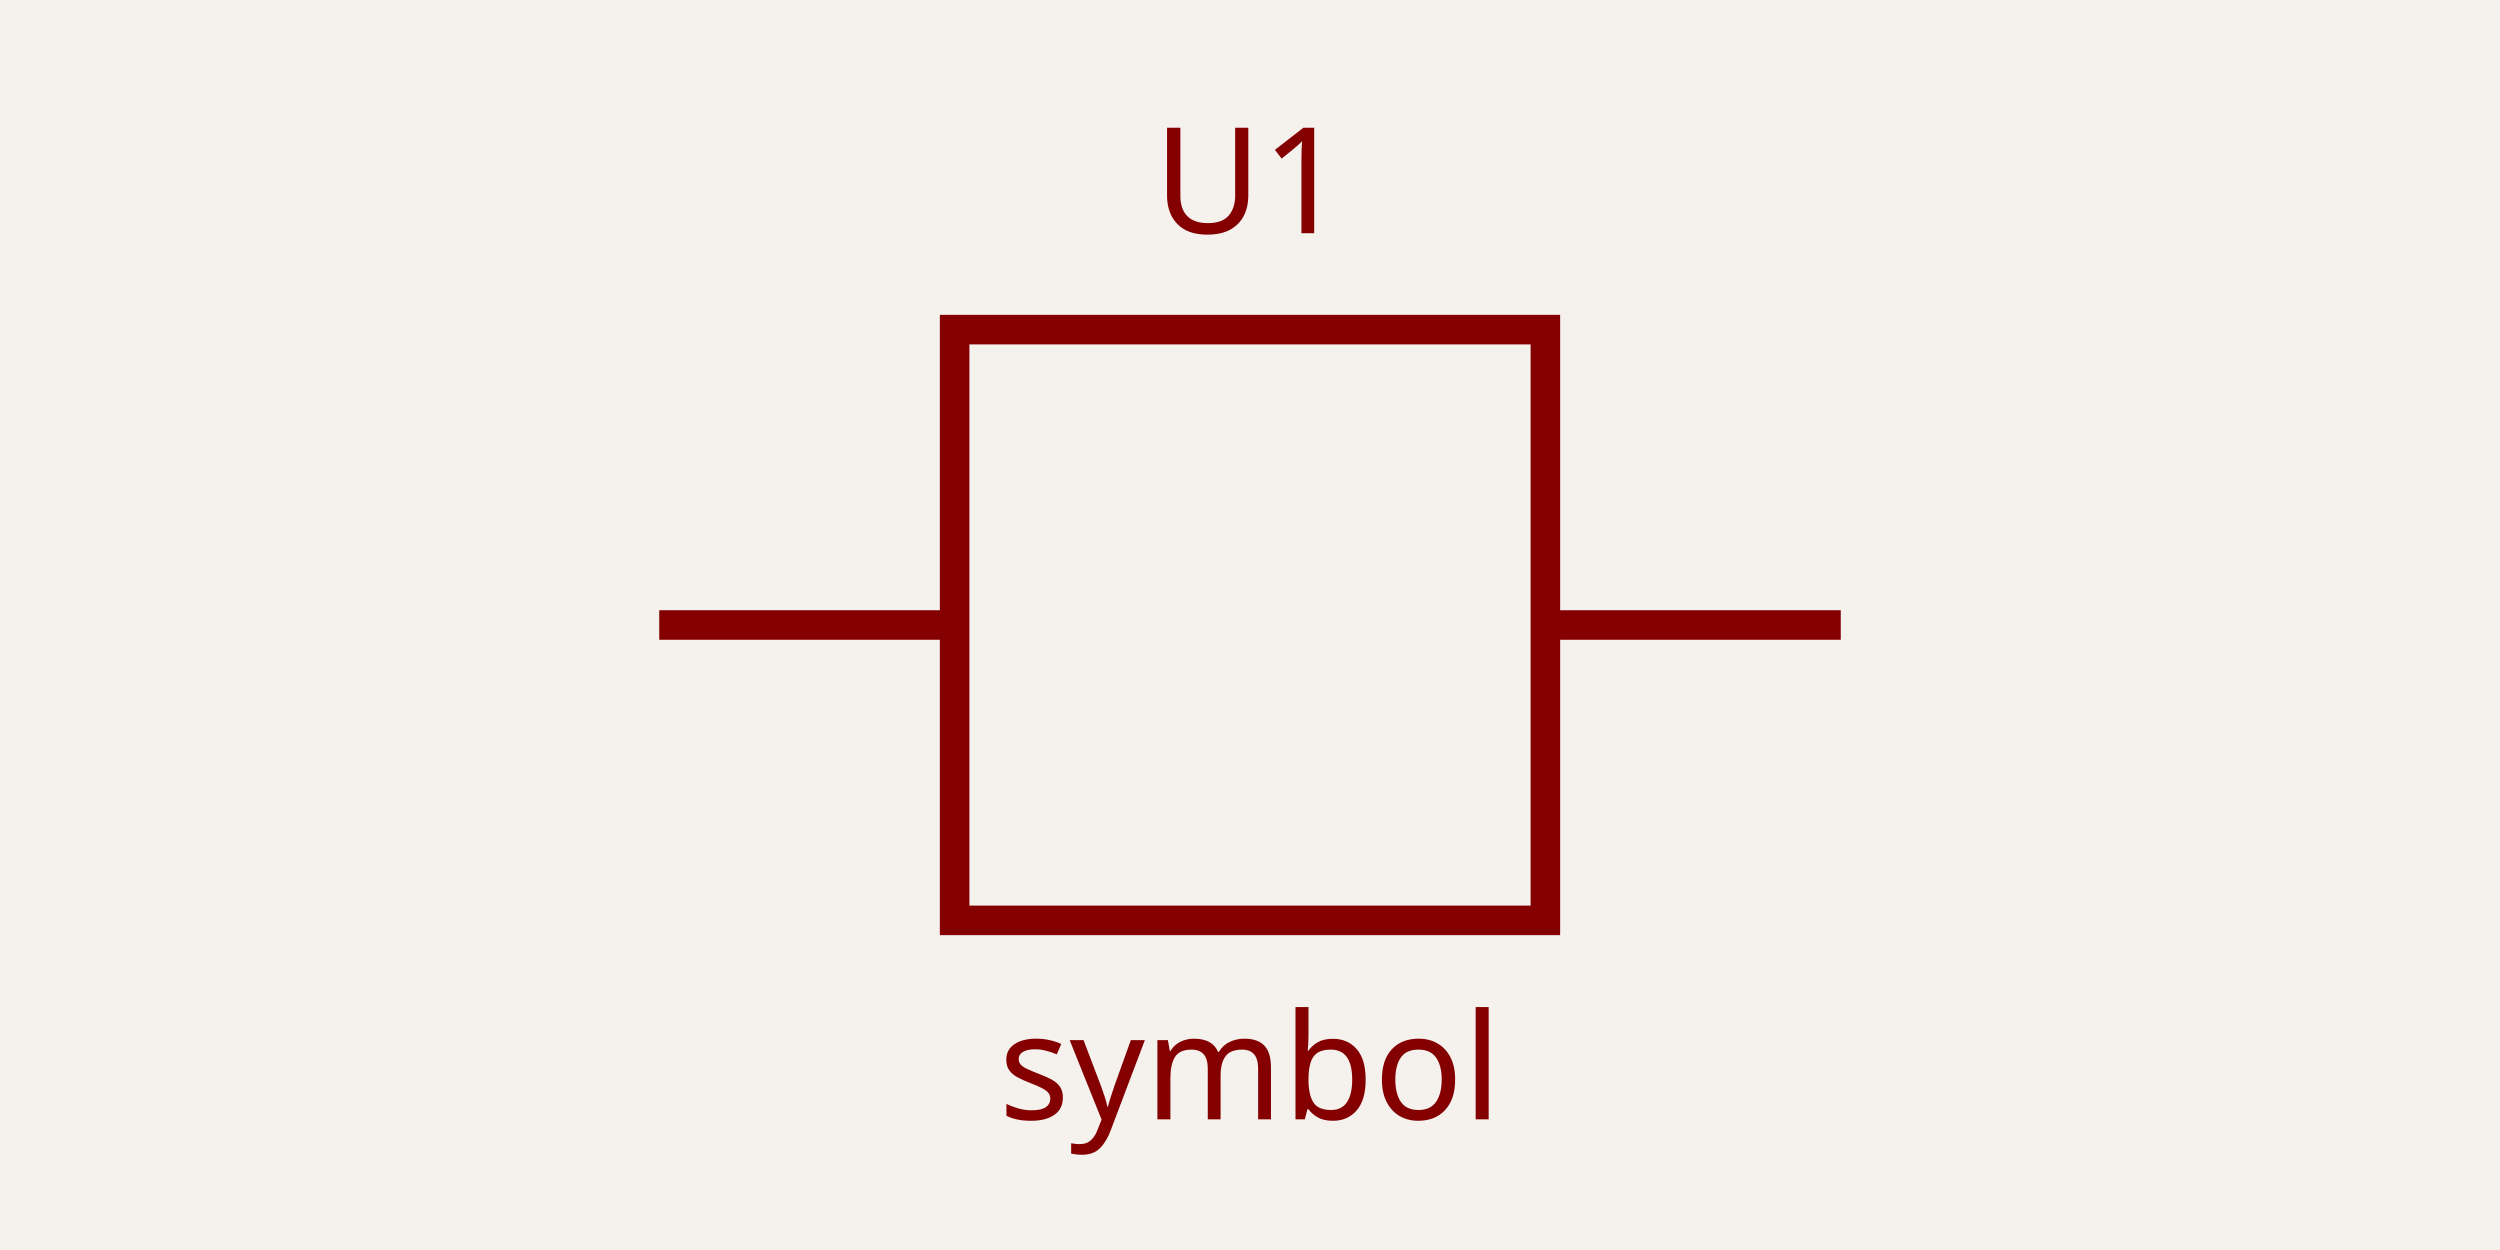
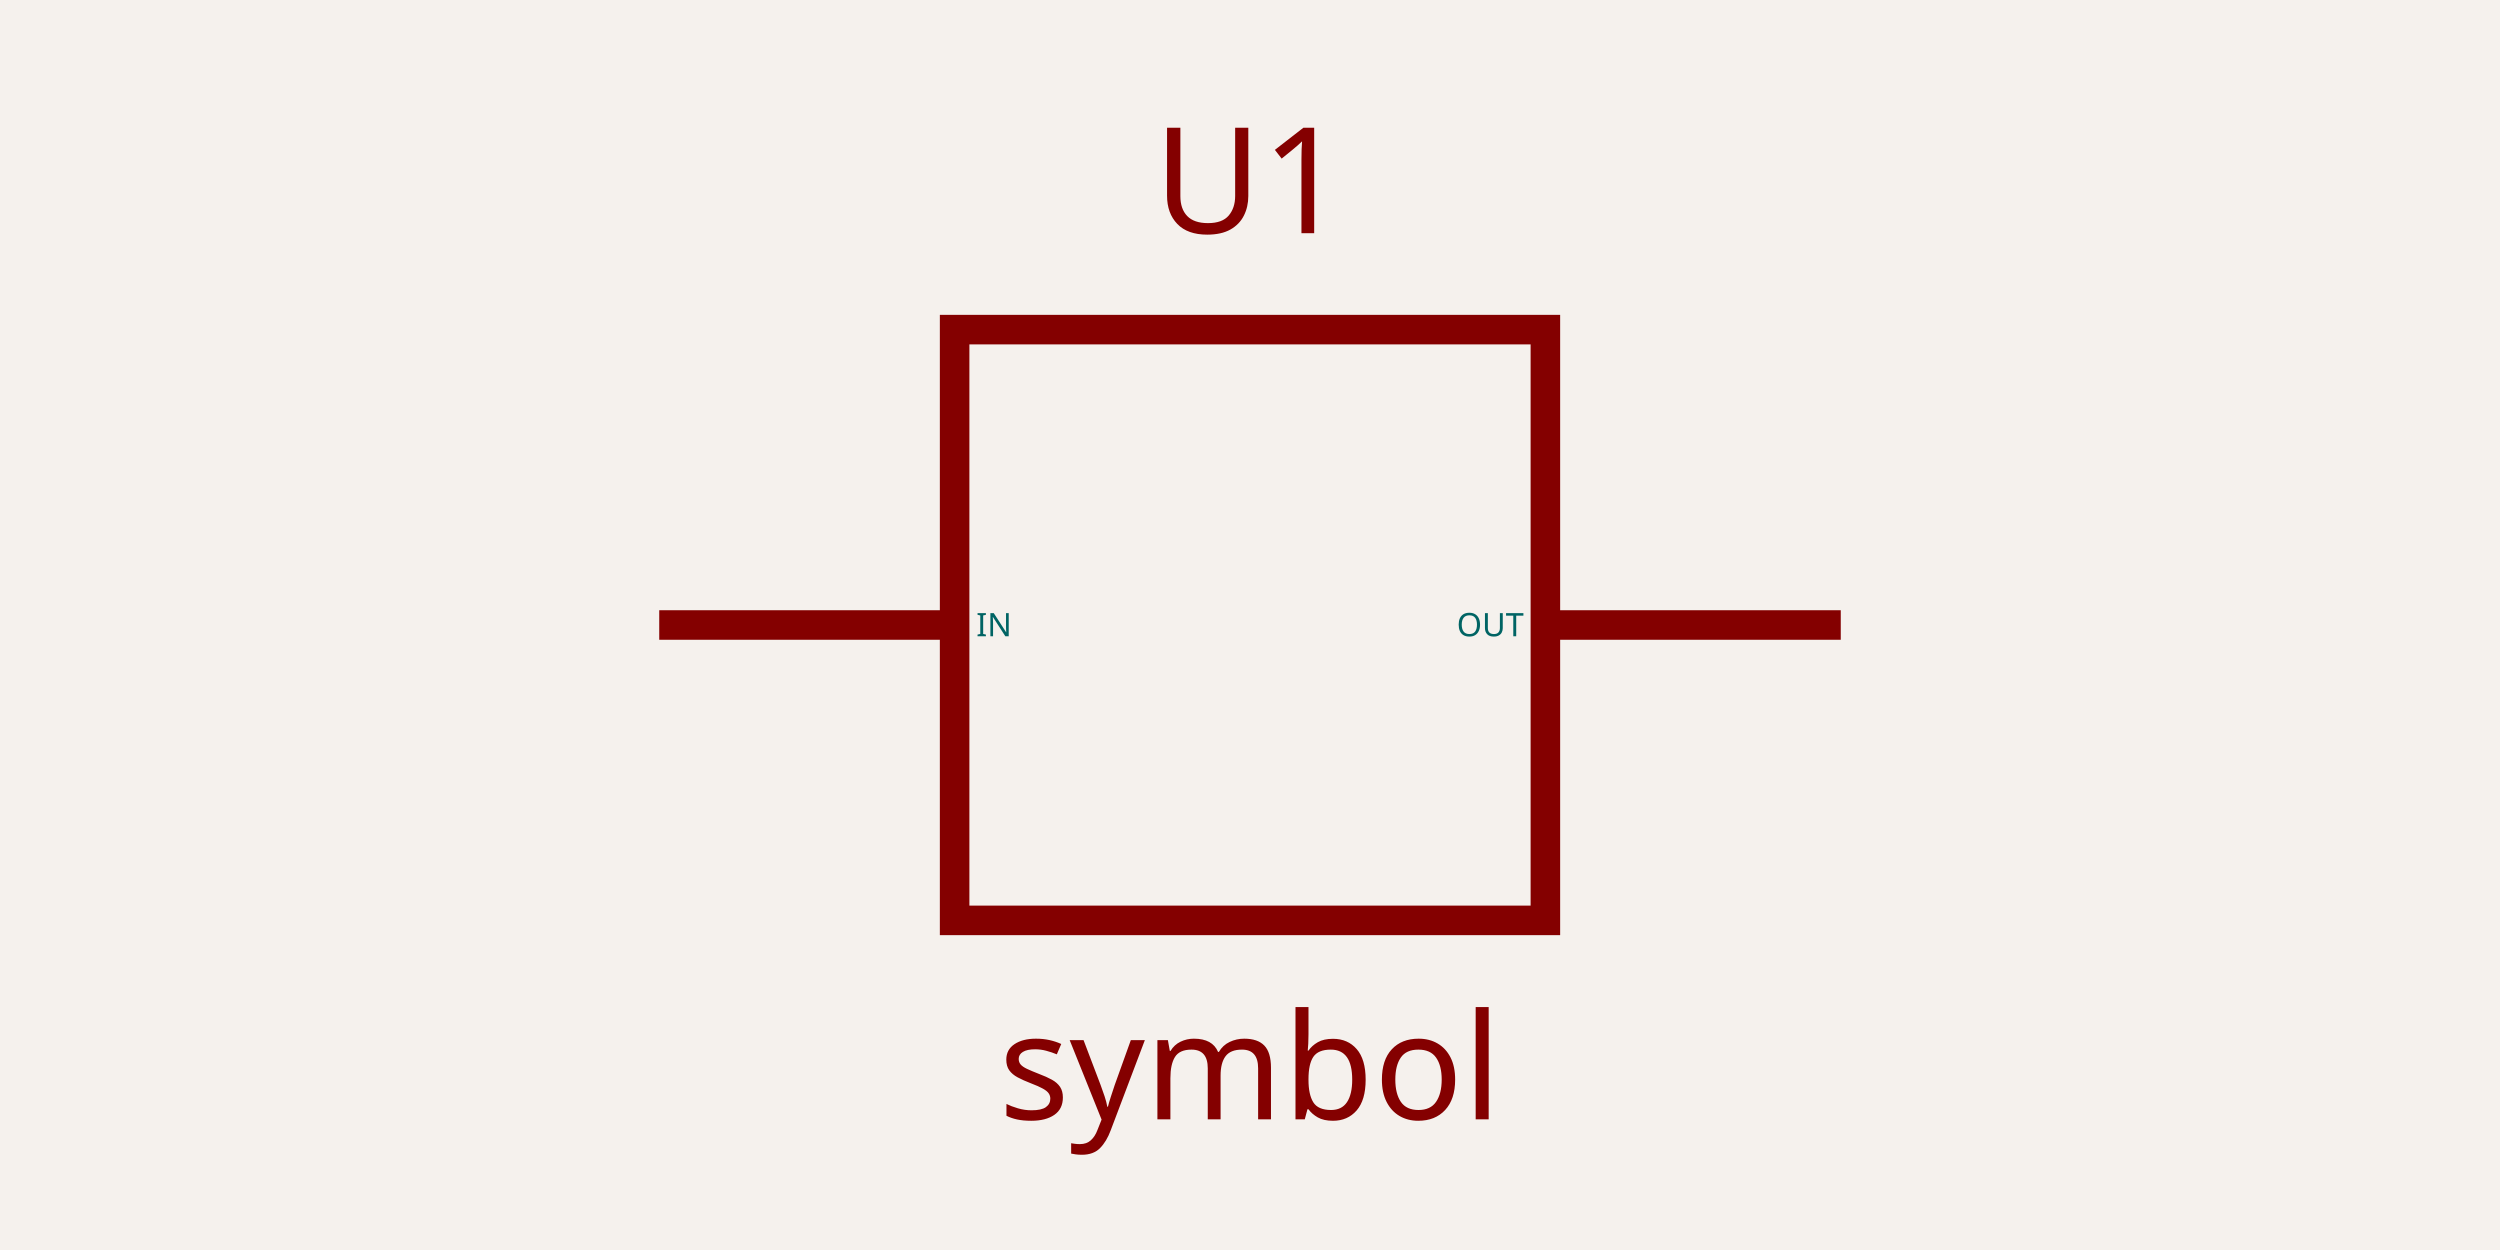
<svg xmlns="http://www.w3.org/2000/svg" class="tscircuit-schematic" width="1200" height="600" style="background-color: rgb(245, 241, 237)" data-real-to-screen-transform="matrix(103.7653625814,0,0,-103.7653625814,600,300)">
  <style>
              .boundary { fill: rgb(245, 241, 237); }
              .schematic-boundary { fill: none; stroke: #fff; }
              .component { fill: none; stroke: rgb(132, 0, 0); }
              .chip { fill: rgb(255, 255, 194); stroke: rgb(132, 0, 0); }
              .component-pin { fill: none; stroke: rgb(132, 0, 0); }
              .text { font-family: sans-serif; fill: rgb(0, 150, 0); }
              .pin-number { fill: rgb(169, 0, 0); }
              .port-label { fill: rgb(0, 100, 100); }
              .component-name { fill: rgb(0, 100, 100); }
              
            </style>
  <rect class="boundary" x="0" y="0" width="1200" height="600" />
  <g class="sch-component" data-circuit-json-type="schematic_component" data-schematic-component-id="schematic_component_0">
    <line class="sch-line" x1="316.437" y1="300" x2="458.219" y2="300" stroke="rgba(132, 0, 0)" stroke-width="14.178" data-schematic-line-id="schematic_line_0" data-schematic-component-id="schematic_component_0" />
    <line class="sch-line" x1="883.563" y1="300" x2="741.781" y2="300" stroke="rgba(132, 0, 0)" stroke-width="14.178" data-schematic-line-id="schematic_line_1" data-schematic-component-id="schematic_component_0" />
    <rect class="sch-rect" x="458.219" y="158.219" width="283.563" height="283.563" fill="none" stroke="rgb(132, 0, 0)" stroke-width="14.178" data-schematic-rect-id="schematic_rect_0" data-schematic-component-id="schematic_component_0" />
+     <text class="port-label sch-pin-label" x="468.595" y="300" style="font-family: sans-serif;" fill="rgb(0, 100, 100)" text-anchor="start" dominant-baseline="middle" font-size="15.565px" transform="">IN</text>
+     <text class="port-label sch-pin-label" x="731.405" y="300" style="font-family: sans-serif;" fill="rgb(0, 100, 100)" text-anchor="end" dominant-baseline="middle" font-size="15.565px" transform="">OUT</text>
  </g>
  <g class="schematic-port-hover sch-port-hover" data-schematic-port-id="source_port_0">
    <circle cx="316.437" cy="300" r="4.151" fill="red" opacity="0" />
  </g>
  <g class="schematic-port-hover sch-port-hover" data-schematic-port-id="source_port_1">
    <circle cx="883.563" cy="300" r="4.151" fill="red" opacity="0" />
  </g>
  <text class="sch-text" x="600" y="87.328" fill="rgb(132, 0, 0)" text-anchor="middle" dominant-baseline="middle" font-family="sans-serif" font-size="70.891px" transform="rotate(0, 600, 87.32801)">U1</text>
  <text class="sch-text" x="600" y="512.672" fill="rgb(132, 0, 0)" text-anchor="middle" dominant-baseline="middle" font-family="sans-serif" font-size="70.891px" transform="rotate(0, 600, 512.672)">symbol</text>
</svg>
